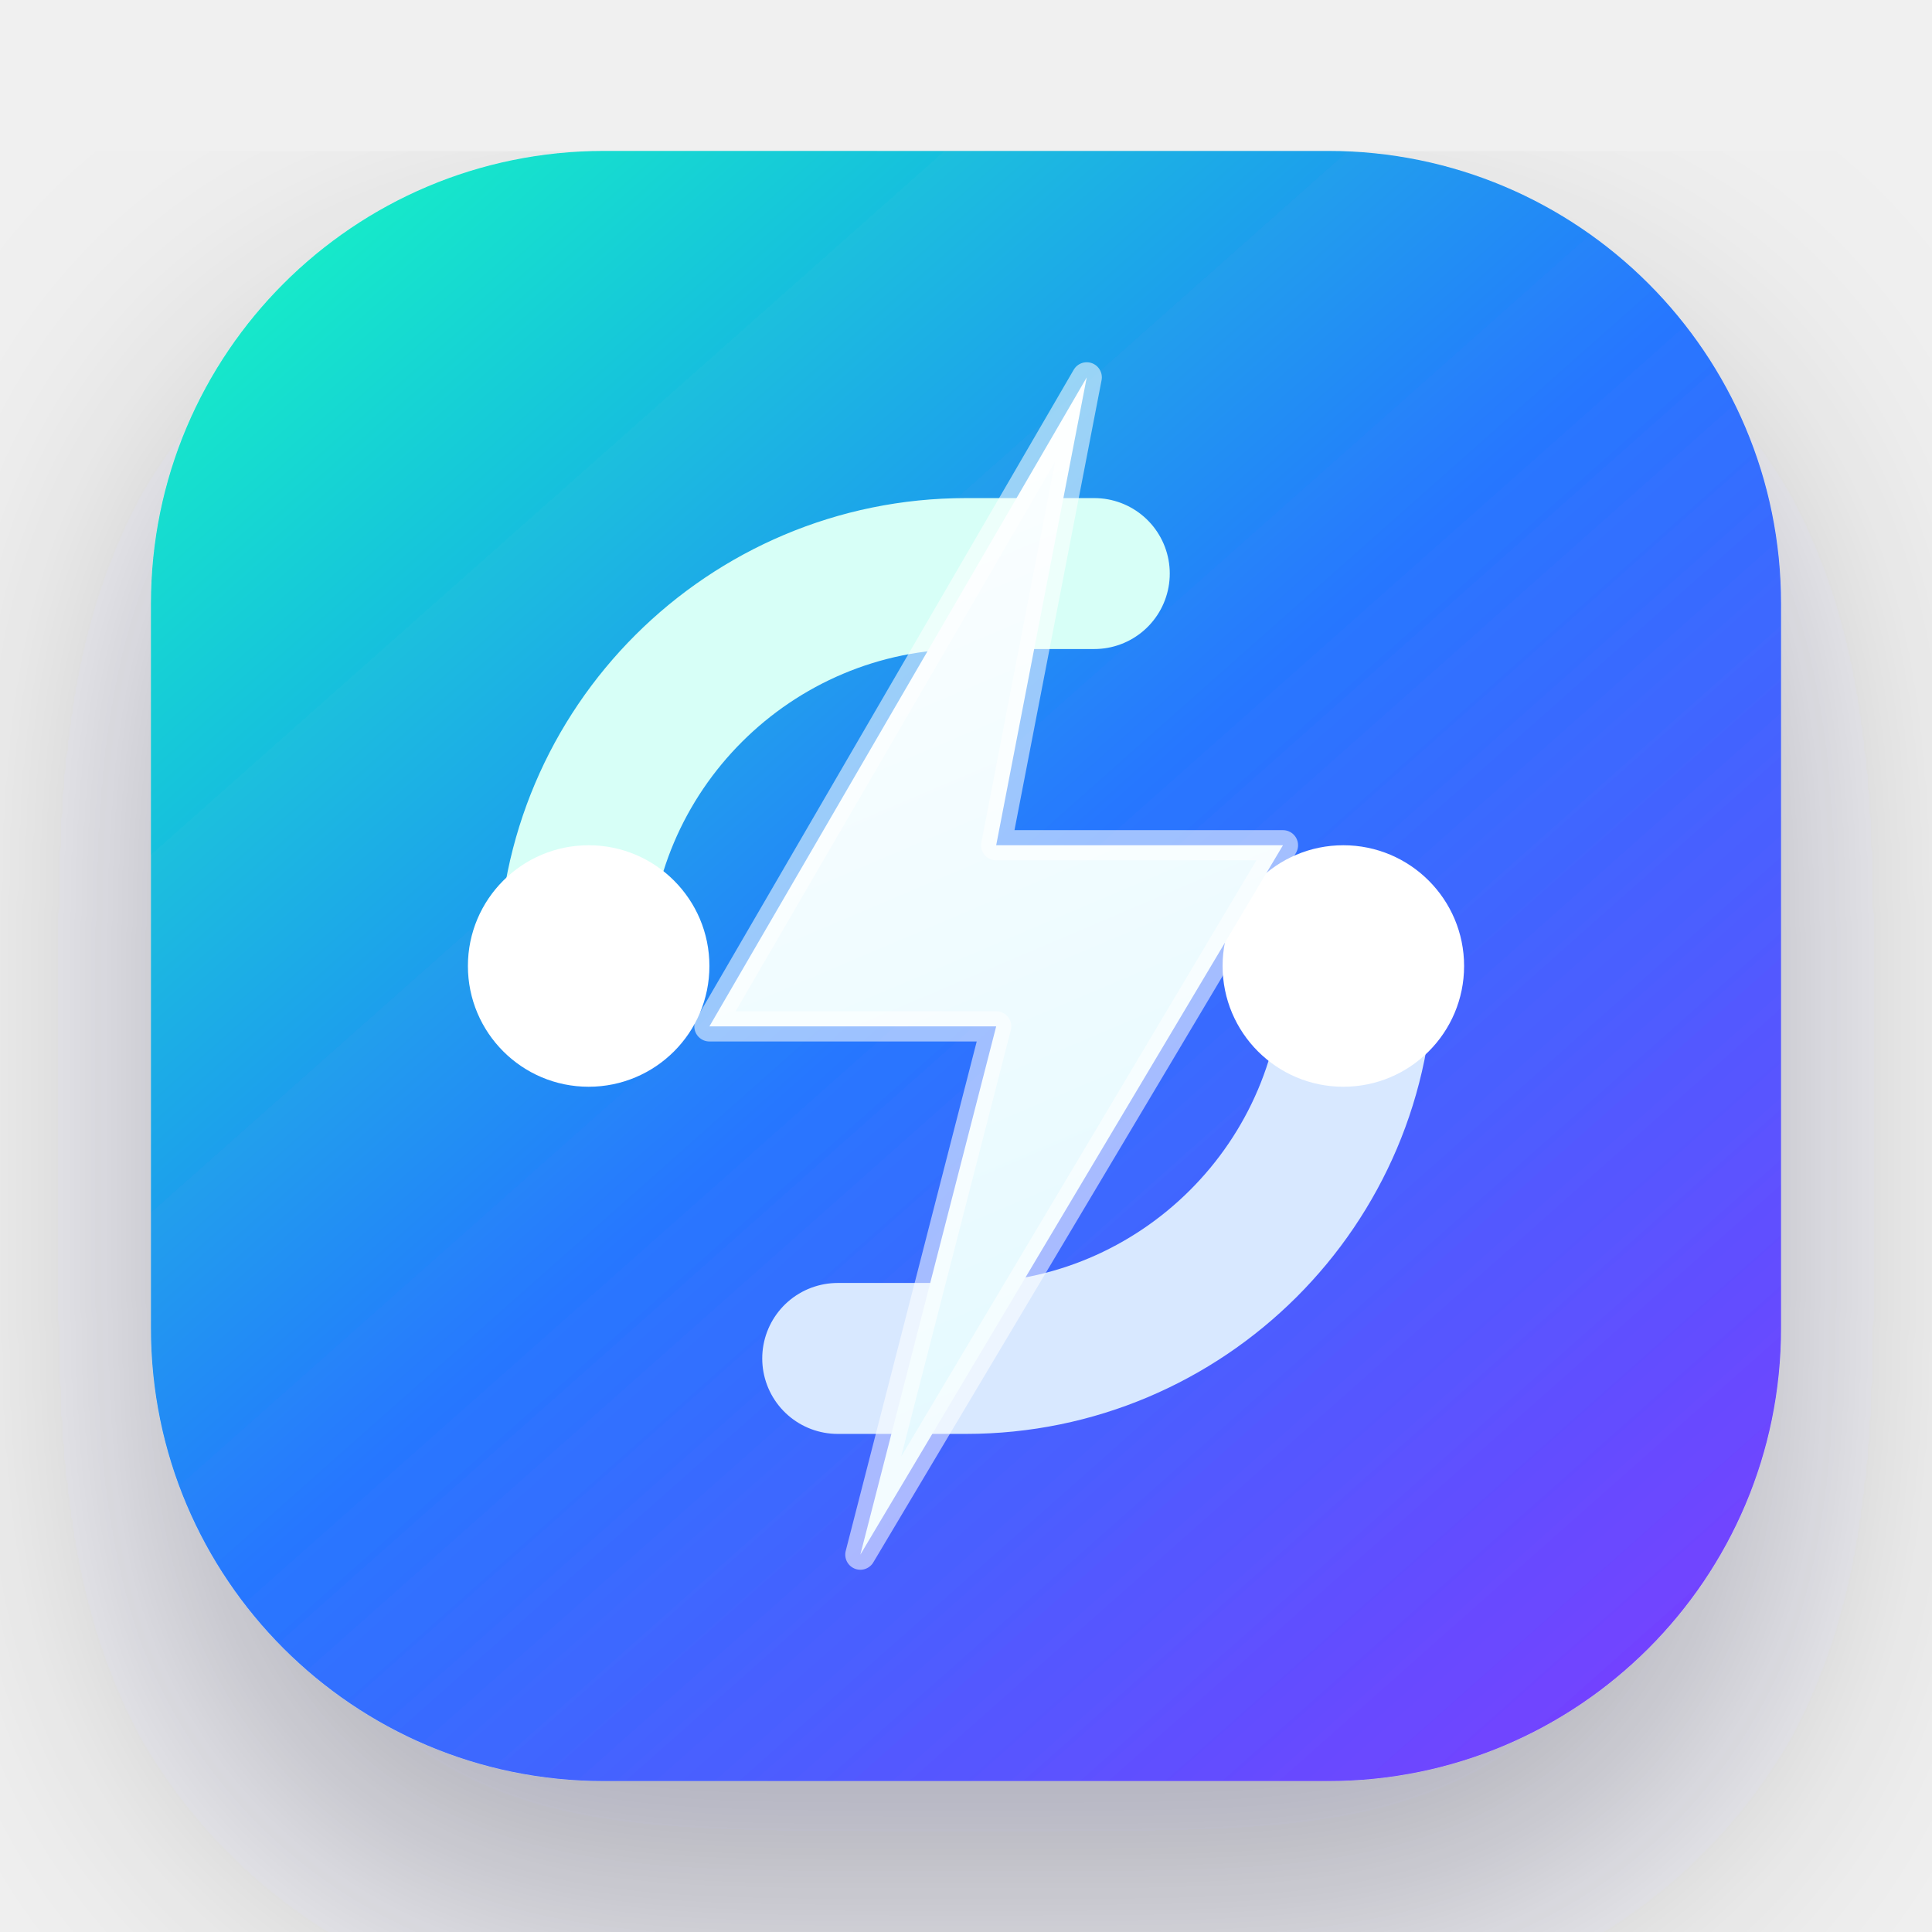
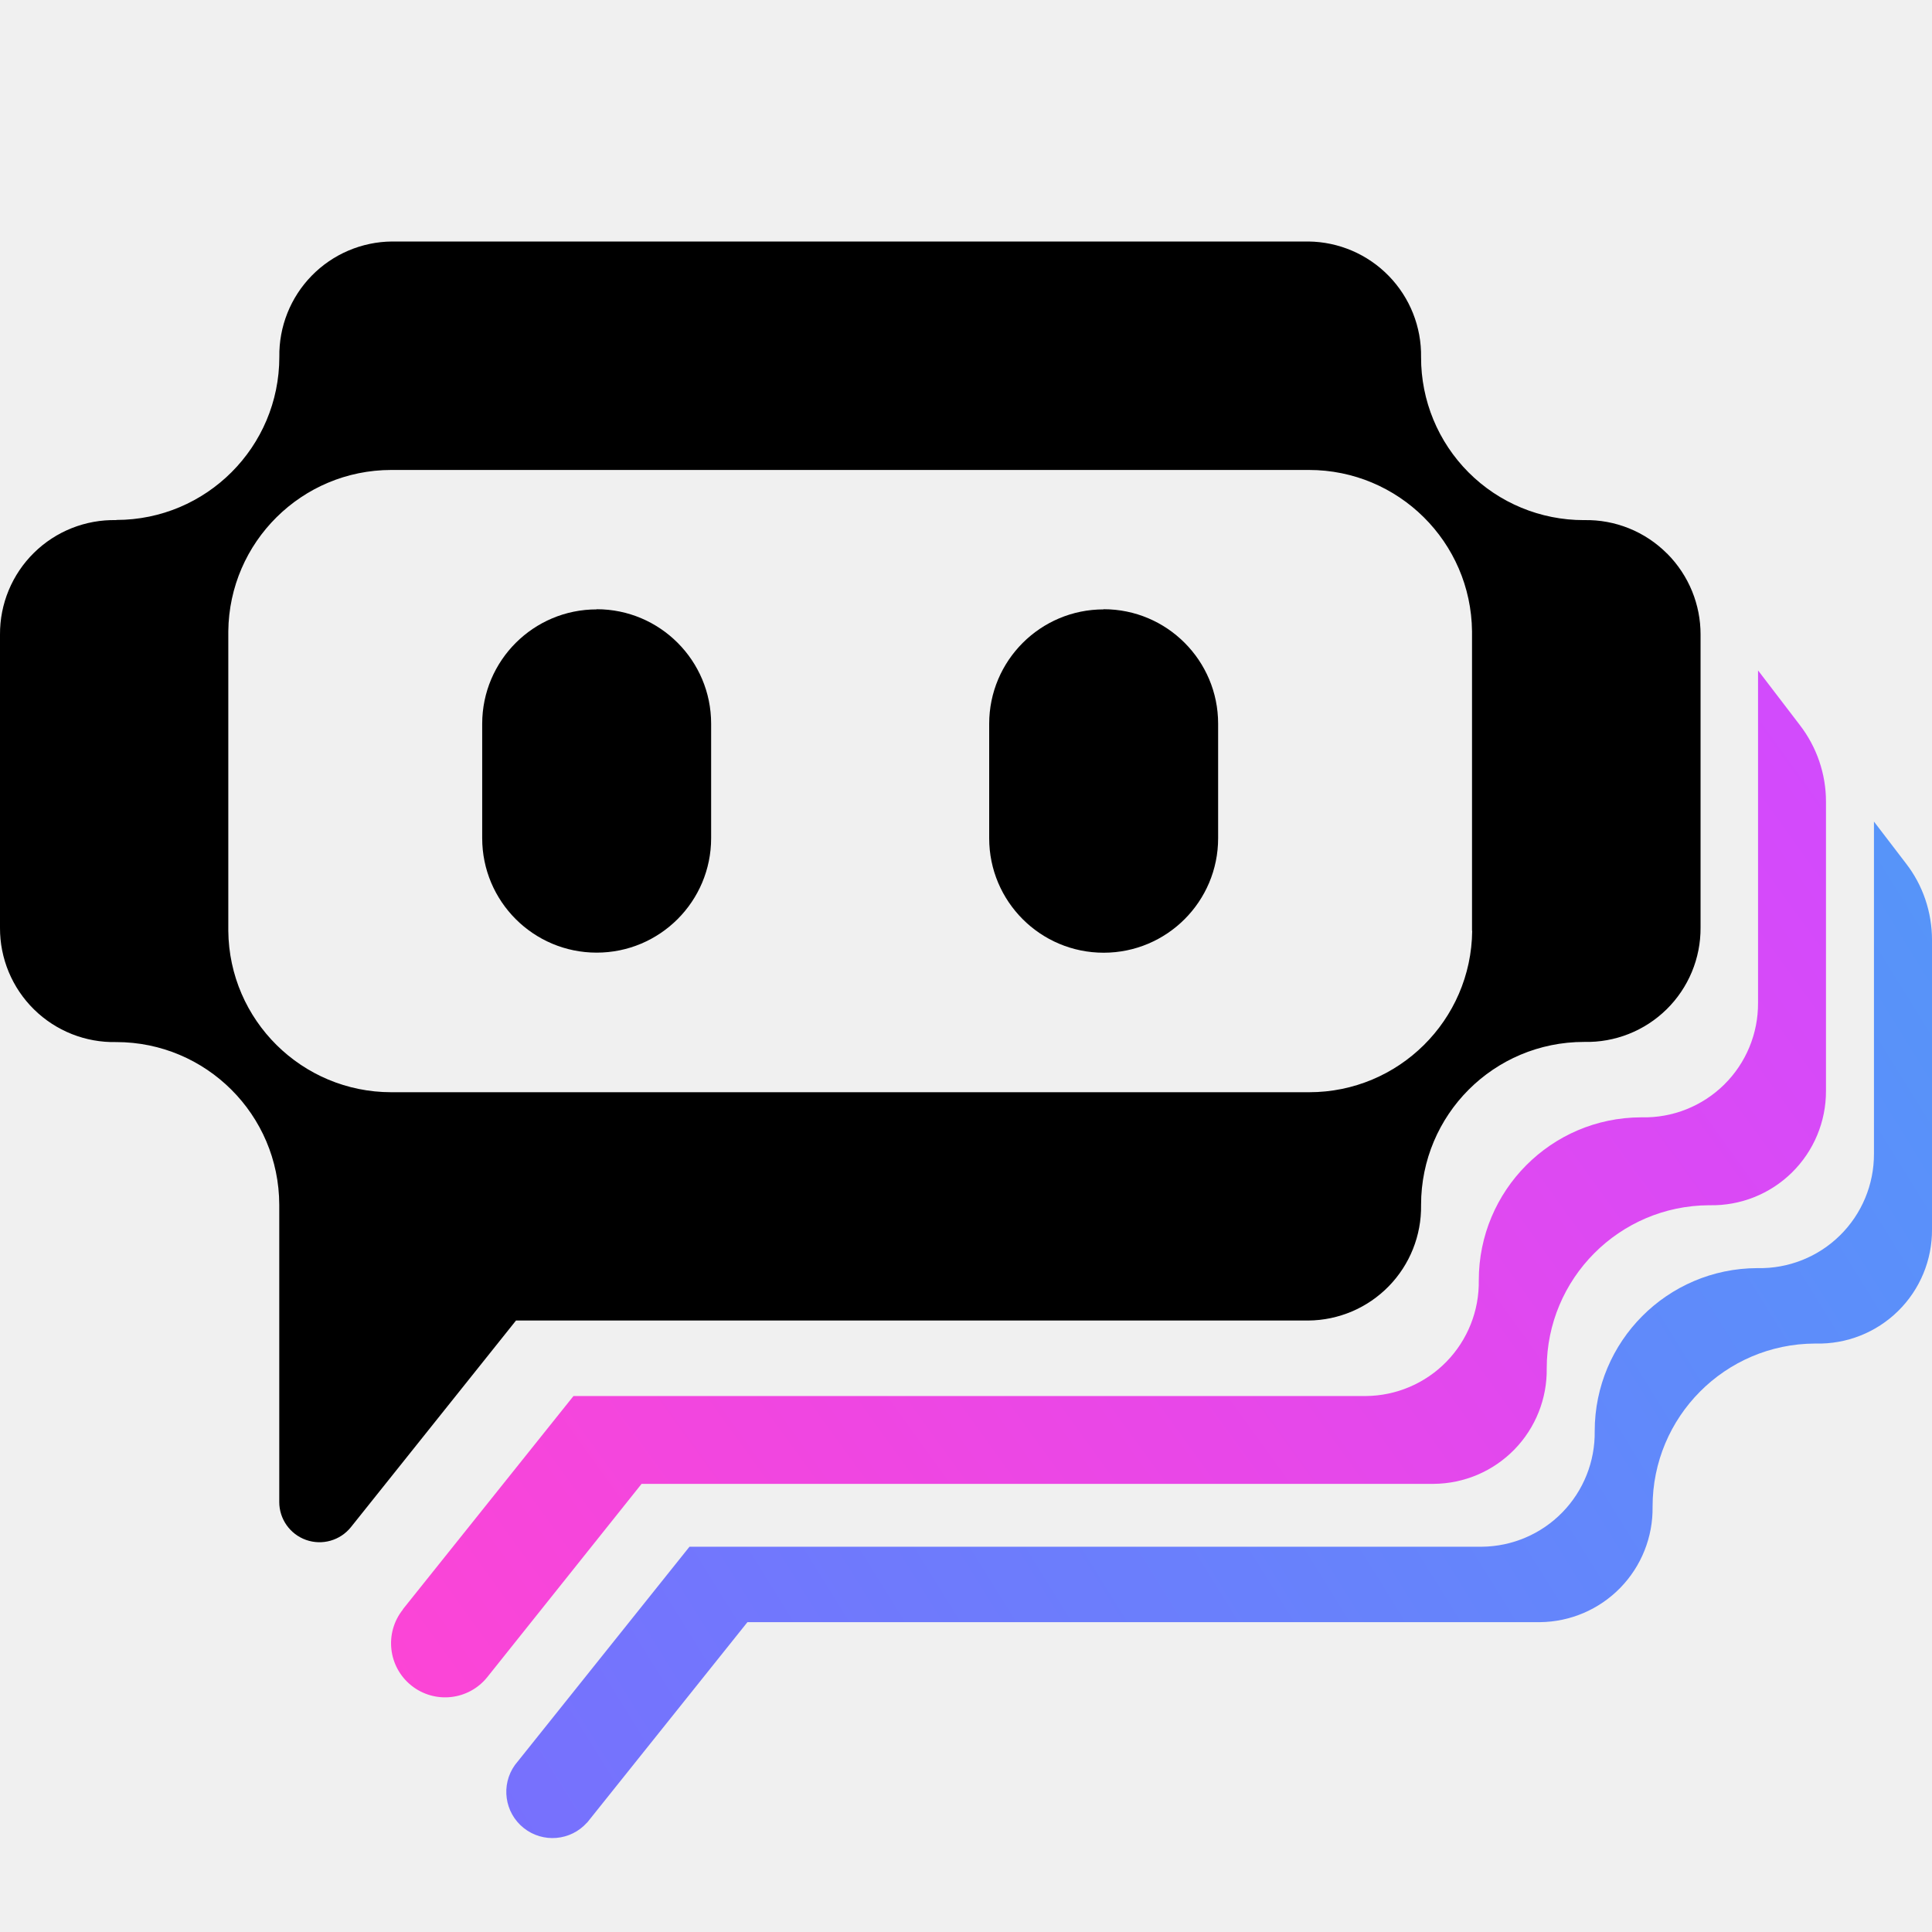
- <svg xmlns="http://www.w3.org/2000/svg" viewBox="0 0 128 128" role="img" aria-label="QuickLink API logo">
+ <svg xmlns="http://www.w3.org/2000/svg" fill="currentColor" fill-rule="evenodd" height="1em" style="flex:none;line-height:1" viewBox="0 0 24 24" width="1em">
+   <path d="M20.708 6.876a1.412 1.412 0 00-1.029-.415h-.006a2.019 2.019 0 01-2.02-2.023A1.415 1.415 0 0016.254 3H4.871A1.412 1.412 0 003.47 4.434a2.026 2.026 0 01-2.025 2.025v.002A1.414 1.414 0 000 7.883v3.642a1.414 1.414 0 001.444 1.42 2.025 2.025 0 012.025 2.02v3.693a.5.5 0 00.89.313l2.051-2.567h9.843a1.412 1.412 0 001.4-1.434v-.002c0-1.12.904-2.025 2.026-2.025a1.412 1.412 0 001.446-1.42V7.88c0-.363-.14-.727-.417-1.005zm-2.42 4.687a2.025 2.025 0 01-2.025 2.005H4.861a2.025 2.025 0 01-2.025-2.005v-3.72A2.026 2.026 0 014.86 5.838h11.4a2.026 2.026 0 012.026 2.005v3.72h.002z" />
+   <path d="M7.413 7.57A1.422 1.422 0 005.99 8.99v1.422a1.422 1.422 0 102.844 0V8.99c0-.784-.636-1.422-1.422-1.422zm6.297 0a1.422 1.422 0 00-1.422 1.421v1.422a1.422 1.422 0 102.844 0V8.99c0-.784-.636-1.422-1.422-1.422z" />
+   <path d="M7.292 22.643l1.993-2.492h9.844a1.413 1.413 0 001.4-1.434 2.025 2.025 0 012.017-2.027h.01A1.409 1.409 0 0024 15.27v-3.594c0-.344-.113-.68-.324-.951l-.397-.519v4.127a1.415 1.415 0 01-1.444 1.42h-.007a2.026 2.026 0 00-2.018 2.025 1.415 1.415 0 01-1.402 1.436H8.565l-2.169 2.712a.574.574 0 00.896.715v.002z" fill="url(#lobe-icons-poe-0-_R_0_)" />
+   <path d="M5.004 19.992l2.12-2.65h9.844a1.414 1.414 0 001.402-1.437c0-1.116.9-2.021 2.014-2.025h.012a1.413 1.413 0 001.443-1.422v-4.13l.52.68c.21.273.324.607.324.95v3.594a1.416 1.416 0 01-1.443 1.42h-.01a2.026 2.026 0 00-2.016 2.026 1.414 1.414 0 01-1.402 1.435H7.97l-1.916 2.4a.671.671 0 01-1.049-.839v-.002z" fill="url(#lobe-icons-poe-1-_R_0_)" />
  <defs>
-     <linearGradient id="bg" x1="18" y1="12" x2="112" y2="118" gradientUnits="userSpaceOnUse">
-       <stop offset="0" stop-color="#10f3c5" />
-       <stop offset="0.48" stop-color="#2777ff" />
-       <stop offset="1" stop-color="#7c3cff" />
+     <linearGradient gradientUnits="userSpaceOnUse" id="lobe-icons-poe-0-_R_0_" x1="34.01" x2="1.086" y1="7.303" y2="27.715">
+       <stop stop-color="#46A6F7" />
+       <stop offset="1" stop-color="#8364FF" />
    </linearGradient>
-     <linearGradient id="bolt" x1="49" y1="24" x2="83" y2="104" gradientUnits="userSpaceOnUse">
-       <stop offset="0" stop-color="#ffffff" />
-       <stop offset="1" stop-color="#dff8ff" />
+     <linearGradient gradientUnits="userSpaceOnUse" id="lobe-icons-poe-1-_R_0_" x1="4.915" x2="24.34" y1="23.511" y2="9.464">
+       <stop stop-color="#FF44D3" />
+       <stop offset="1" stop-color="#CF4BFF" />
    </linearGradient>
-     <filter id="shadow" x="-20%" y="-20%" width="140%" height="140%">
-       <feDropShadow dx="0" dy="10" stdDeviation="10" flood-color="#06112f" flood-opacity="0.28" />
-     </filter>
  </defs>
-   <rect x="10" y="10" width="108" height="108" rx="30" fill="url(#bg)" filter="url(#shadow)" />
-   <path d="M38 64c0-14.4 11.7-26 26-26h8.5" fill="none" stroke="#d7fff7" stroke-width="10" stroke-linecap="round" />
-   <path d="M90 64c0 14.4-11.7 26-26 26h-8.5" fill="none" stroke="#d8e8ff" stroke-width="10" stroke-linecap="round" />
-   <circle cx="39" cy="64" r="8" fill="#ffffff" />
-   <circle cx="89" cy="64" r="8" fill="#ffffff" />
-   <path d="M72 25 47 68h19l-9 35 28-47H66l6-31Z" fill="url(#bolt)" />
-   <path d="M72 25 47 68h19l-9 35 28-47H66l6-31Z" fill="none" stroke="#ffffff" stroke-opacity="0.55" stroke-width="2" stroke-linejoin="round" />
</svg>
